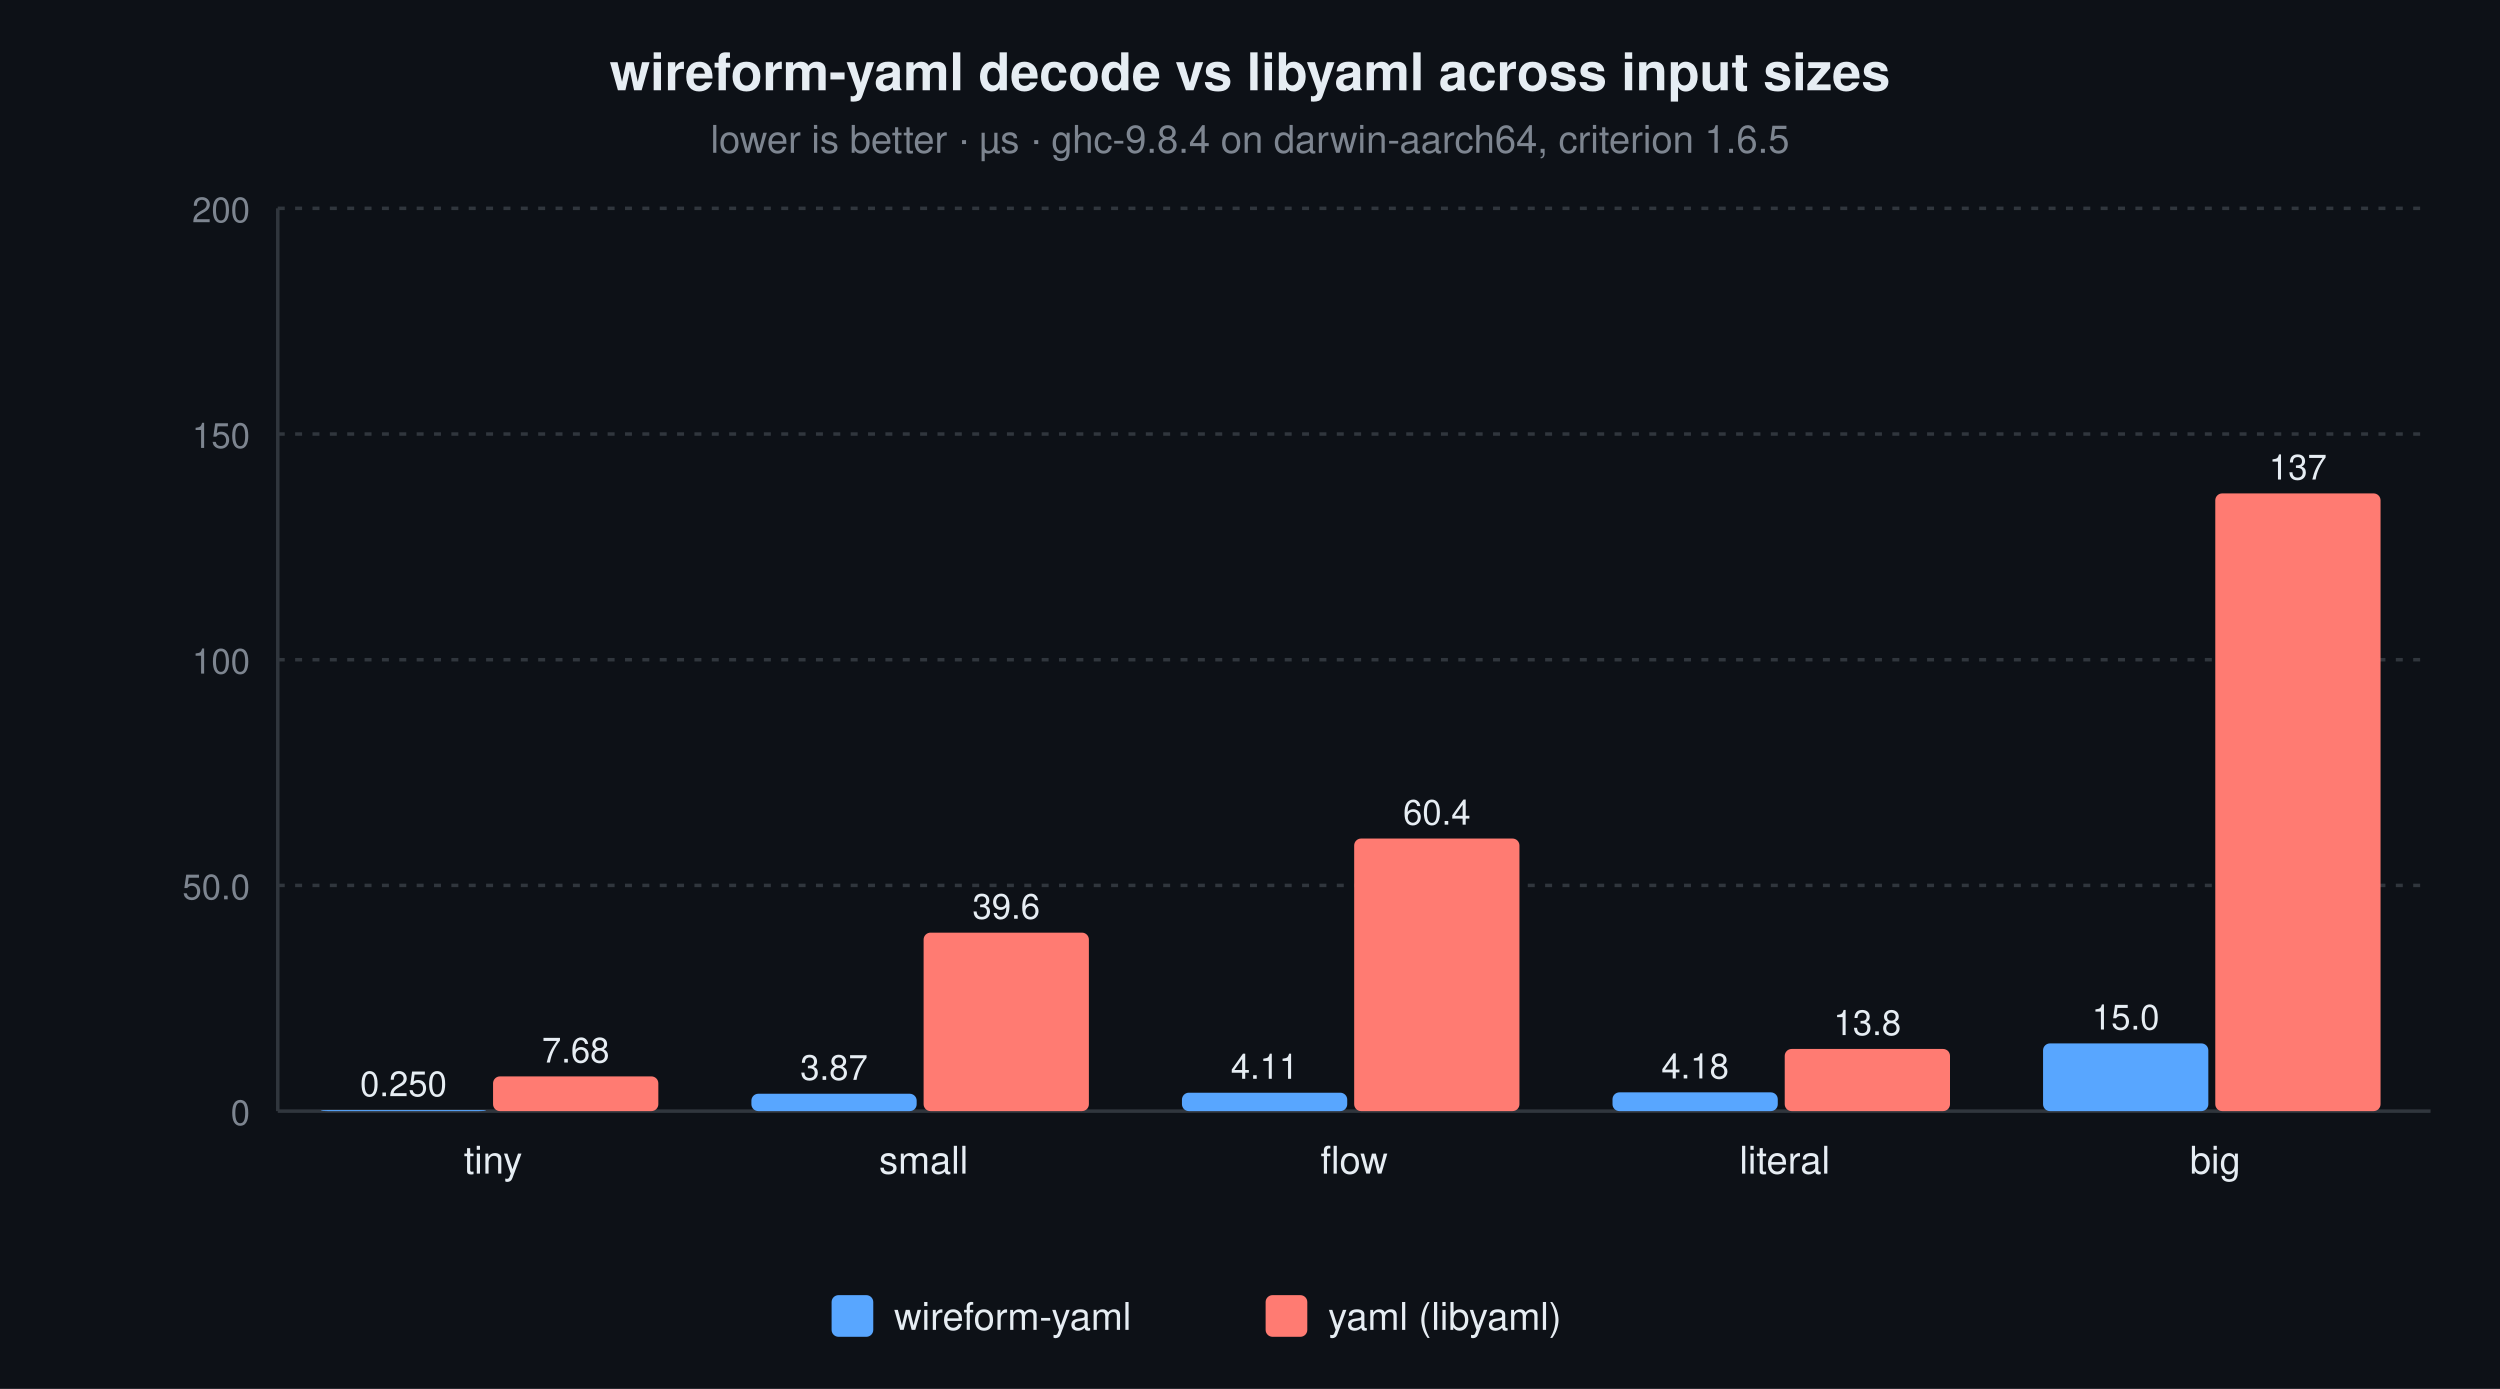
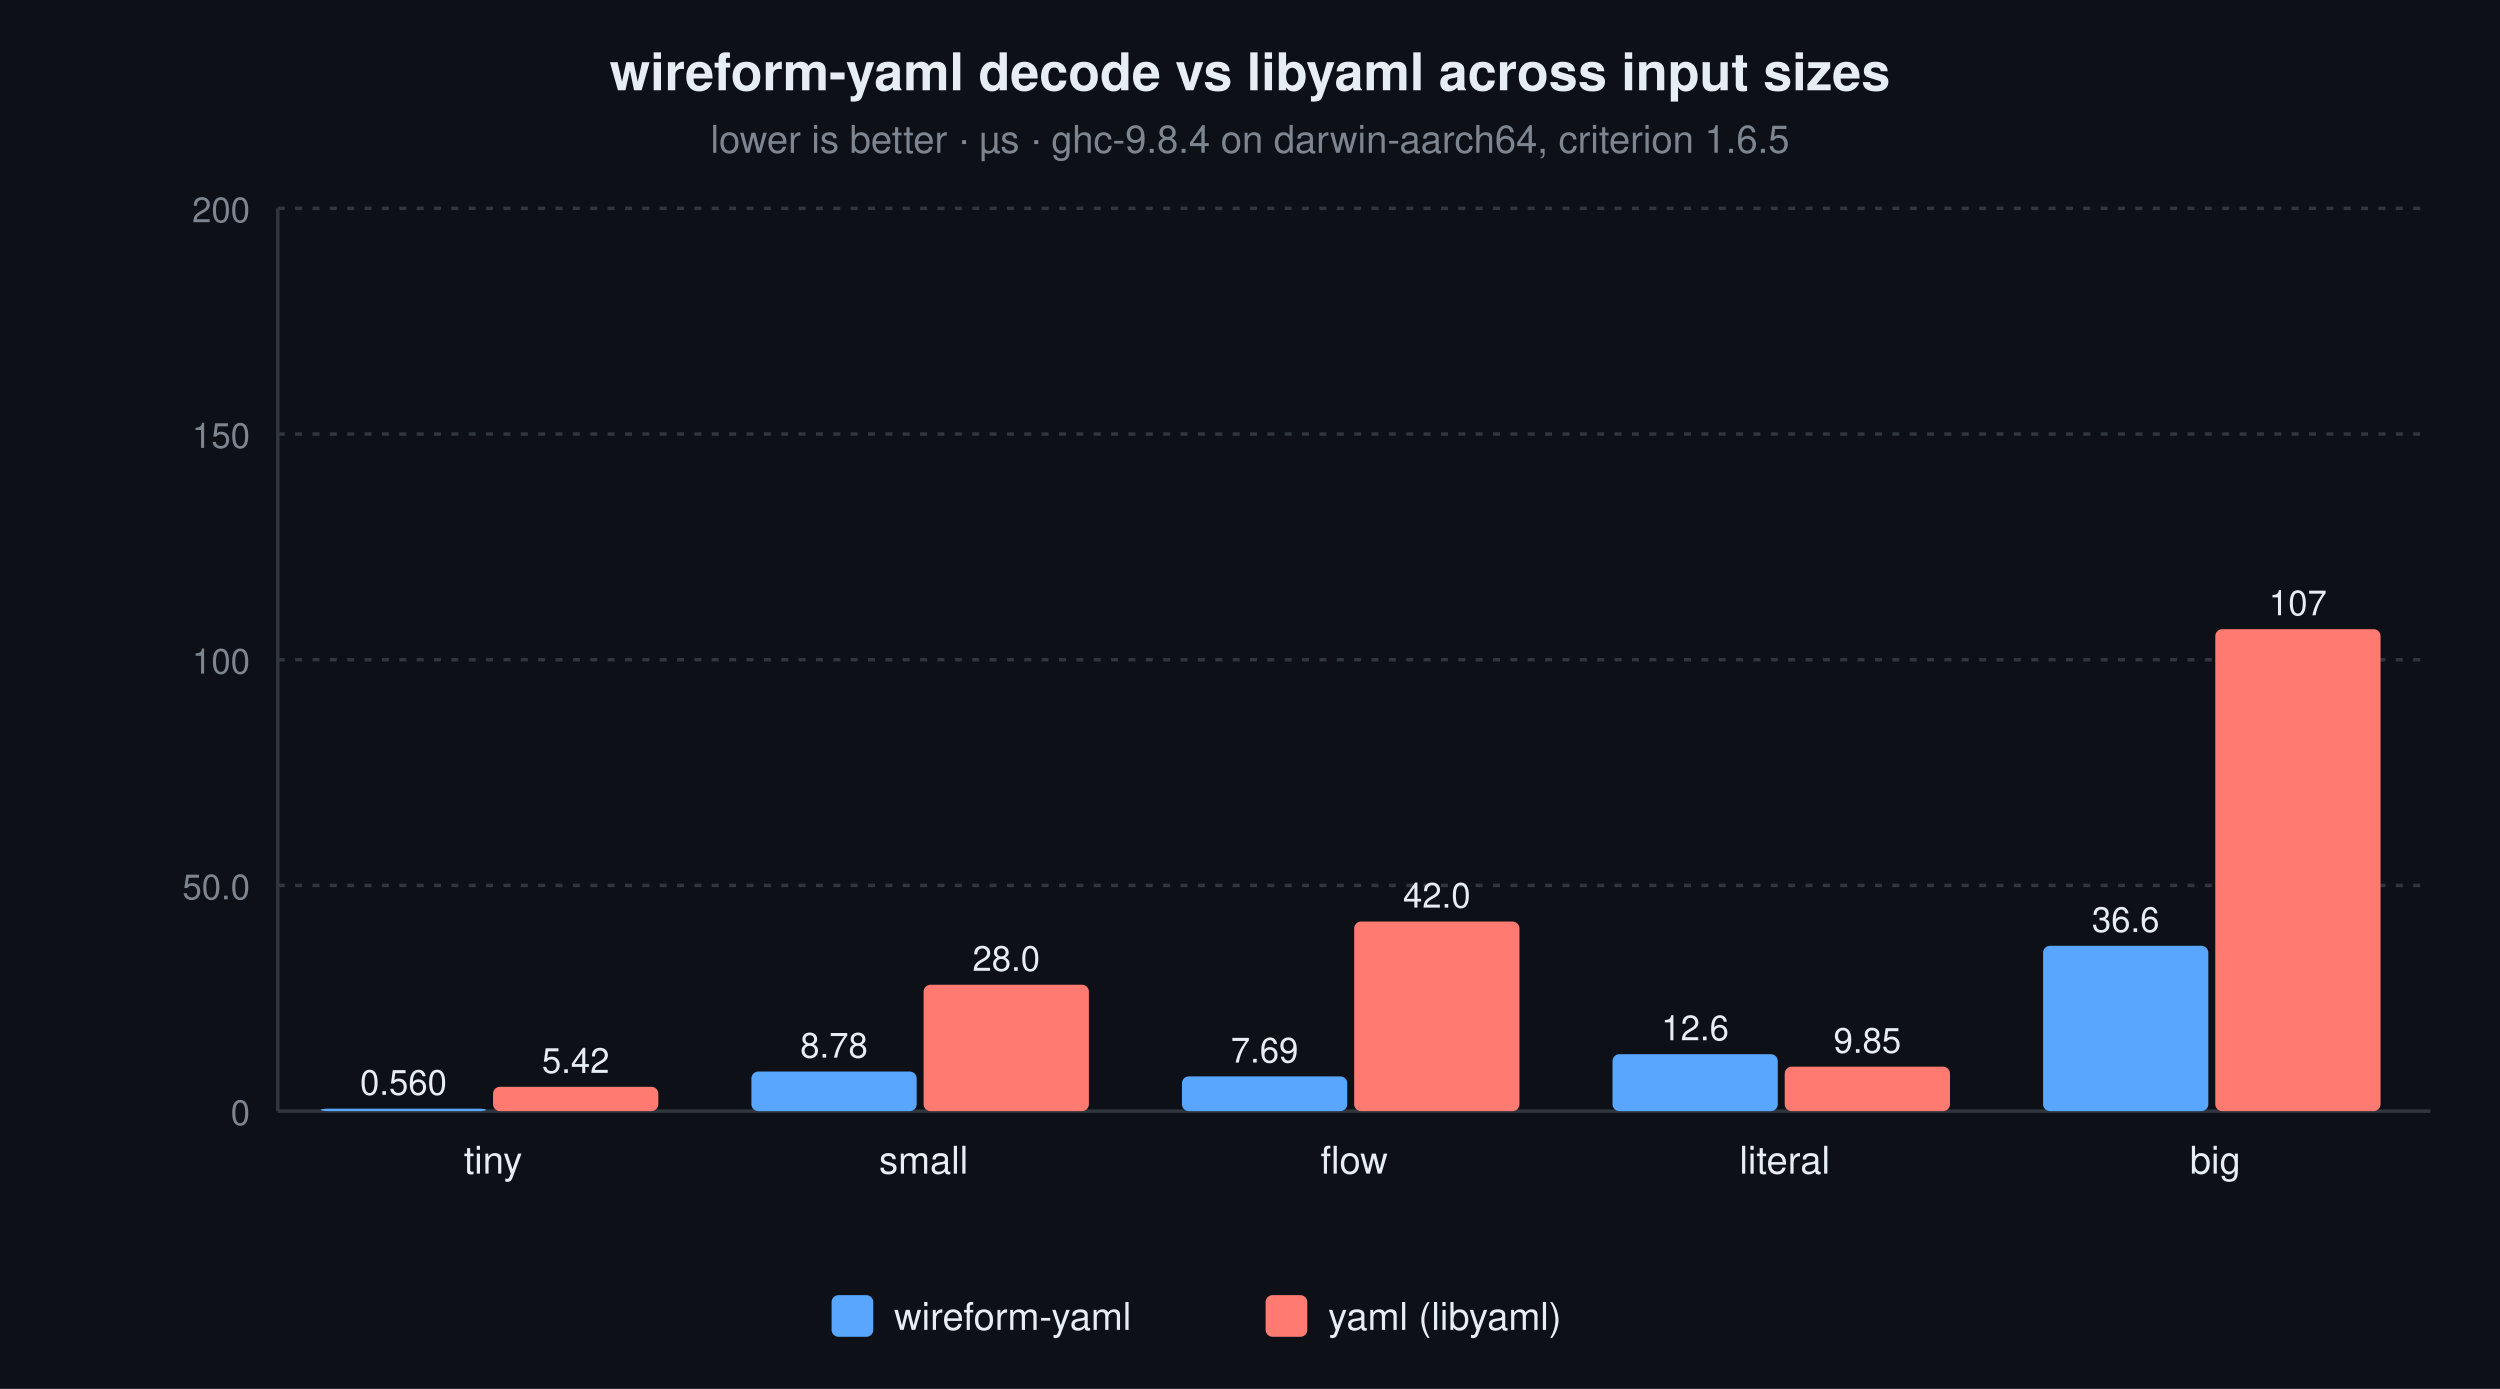
<svg xmlns="http://www.w3.org/2000/svg" viewBox="0 0 720 400" width="720" height="400" font-family="ui-sans-serif, system-ui, -apple-system, BlinkMacSystemFont, &quot;Segoe UI&quot;, Helvetica, Arial, sans-serif" font-size="12">
  <rect x="0" y="0" width="720" height="400" fill="#0d1117" />
  <text x="360" y="26" text-anchor="middle" font-size="15" font-weight="600" fill="#e6edf3">wireform-yaml decode vs libyaml across input sizes</text>
  <text x="360" y="44" text-anchor="middle" font-size="11" fill="#7d8590">lower is better · µs · ghc-9.8.4 on darwin-aarch64, criterion 1.6.5</text>
  <g stroke="#30363d" stroke-width="1">
    <line x1="80" y1="320" x2="700" y2="320" />
    <line x1="80" y1="60" x2="80" y2="320" />
  </g>
  <g>
    <g />
    <text x="72" y="324" text-anchor="end" font-size="10" fill="#7d8590">0</text>
    <line x1="80" y1="255" x2="700" y2="255" stroke="#30363d" stroke-width="1" stroke-dasharray="2 3" />
    <text x="72" y="259" text-anchor="end" font-size="10" fill="#7d8590">50.0</text>
    <line x1="80" y1="190" x2="700" y2="190" stroke="#30363d" stroke-width="1" stroke-dasharray="2 3" />
    <text x="72" y="194" text-anchor="end" font-size="10" fill="#7d8590">100</text>
    <line x1="80" y1="125" x2="700" y2="125" stroke="#30363d" stroke-width="1" stroke-dasharray="2 3" />
    <text x="72" y="129" text-anchor="end" font-size="10" fill="#7d8590">150</text>
    <line x1="80" y1="60" x2="700" y2="60" stroke="#30363d" stroke-width="1" stroke-dasharray="2 3" />
    <text x="72" y="64" text-anchor="end" font-size="10" fill="#7d8590">200</text>
  </g>
  <g>
-     <rect x="92.4" y="319.7" width="47.6" height="0.3" rx="2" fill="#58a6ff" />
-     <rect x="142" y="310.0" width="47.6" height="10.0" rx="2" fill="#ff7b72" />
-     <rect x="216.4" y="315.0" width="47.6" height="5.0" rx="2" fill="#58a6ff" />
-     <rect x="266" y="268.6" width="47.6" height="51.4" rx="2" fill="#ff7b72" />
-     <rect x="340.4" y="314.7" width="47.6" height="5.3" rx="2" fill="#58a6ff" />
-     <rect x="390" y="241.5" width="47.6" height="78.5" rx="2" fill="#ff7b72" />
-     <rect x="464.4" y="314.6" width="47.6" height="5.4" rx="2" fill="#58a6ff" />
-     <rect x="514" y="302.1" width="47.6" height="17.9" rx="2" fill="#ff7b72" />
-     <rect x="588.4" y="300.5" width="47.6" height="19.5" rx="2" fill="#58a6ff" />
-     <rect x="638" y="142.1" width="47.6" height="177.9" rx="2" fill="#ff7b72" />
+     <rect x="92.4" y="319.3" width="47.6" height="0.7" rx="2" fill="#58a6ff" />
+     <rect x="142" y="313.0" width="47.6" height="7.0" rx="2" fill="#ff7b72" />
+     <rect x="216.4" y="308.6" width="47.6" height="11.4" rx="2" fill="#58a6ff" />
+     <rect x="266" y="283.6" width="47.6" height="36.4" rx="2" fill="#ff7b72" />
+     <rect x="340.4" y="310.0" width="47.6" height="10.0" rx="2" fill="#58a6ff" />
+     <rect x="390" y="265.4" width="47.6" height="54.6" rx="2" fill="#ff7b72" />
+     <rect x="464.4" y="303.6" width="47.6" height="16.4" rx="2" fill="#58a6ff" />
+     <rect x="514" y="307.2" width="47.6" height="12.8" rx="2" fill="#ff7b72" />
+     <rect x="588.4" y="272.4" width="47.6" height="47.6" rx="2" fill="#58a6ff" />
+     <rect x="638" y="181.2" width="47.6" height="138.8" rx="2" fill="#ff7b72" />
  </g>
  <g>
-     <text x="116.2" y="315.7" text-anchor="middle" font-size="10" fill="#e6edf3">0.250</text>
-     <text x="165.8" y="306.0" text-anchor="middle" font-size="10" fill="#e6edf3">7.68</text>
-     <text x="240.2" y="311.0" text-anchor="middle" font-size="10" fill="#e6edf3">3.87</text>
-     <text x="289.8" y="264.6" text-anchor="middle" font-size="10" fill="#e6edf3">39.6</text>
-     <text x="364.2" y="310.7" text-anchor="middle" font-size="10" fill="#e6edf3">4.11</text>
-     <text x="413.8" y="237.5" text-anchor="middle" font-size="10" fill="#e6edf3">60.4</text>
-     <text x="488.2" y="310.6" text-anchor="middle" font-size="10" fill="#e6edf3">4.18</text>
-     <text x="537.8" y="298.1" text-anchor="middle" font-size="10" fill="#e6edf3">13.8</text>
-     <text x="612.2" y="296.5" text-anchor="middle" font-size="10" fill="#e6edf3">15.0</text>
-     <text x="661.8" y="138.1" text-anchor="middle" font-size="10" fill="#e6edf3">137</text>
+     <text x="116.2" y="315.3" text-anchor="middle" font-size="10" fill="#e6edf3">0.560</text>
+     <text x="165.8" y="309.0" text-anchor="middle" font-size="10" fill="#e6edf3">5.42</text>
+     <text x="240.2" y="304.6" text-anchor="middle" font-size="10" fill="#e6edf3">8.78</text>
+     <text x="289.8" y="279.6" text-anchor="middle" font-size="10" fill="#e6edf3">28.0</text>
+     <text x="364.2" y="306.0" text-anchor="middle" font-size="10" fill="#e6edf3">7.69</text>
+     <text x="413.8" y="261.4" text-anchor="middle" font-size="10" fill="#e6edf3">42.0</text>
+     <text x="488.2" y="299.6" text-anchor="middle" font-size="10" fill="#e6edf3">12.6</text>
+     <text x="537.8" y="303.2" text-anchor="middle" font-size="10" fill="#e6edf3">9.85</text>
+     <text x="612.2" y="268.4" text-anchor="middle" font-size="10" fill="#e6edf3">36.6</text>
+     <text x="661.8" y="177.2" text-anchor="middle" font-size="10" fill="#e6edf3">107</text>
  </g>
  <g>
    <text x="142" y="338" text-anchor="middle" font-size="11" fill="#e6edf3">tiny</text>
    <text x="266" y="338" text-anchor="middle" font-size="11" fill="#e6edf3">small</text>
    <text x="390" y="338" text-anchor="middle" font-size="11" fill="#e6edf3">flow</text>
    <text x="514" y="338" text-anchor="middle" font-size="11" fill="#e6edf3">literal</text>
    <text x="638" y="338" text-anchor="middle" font-size="11" fill="#e6edf3">big</text>
  </g>
  <g>
    <g transform="translate(239.5, 382)">
      <rect x="0" y="-9" width="12" height="12" rx="2" fill="#58a6ff" />
      <text x="18" y="1" font-size="11" fill="#e6edf3">wireform-yaml</text>
    </g>
    <g transform="translate(364.5, 382)">
      <rect x="0" y="-9" width="12" height="12" rx="2" fill="#ff7b72" />
      <text x="18" y="1" font-size="11" fill="#e6edf3">yaml (libyaml)</text>
    </g>
  </g>
</svg>
